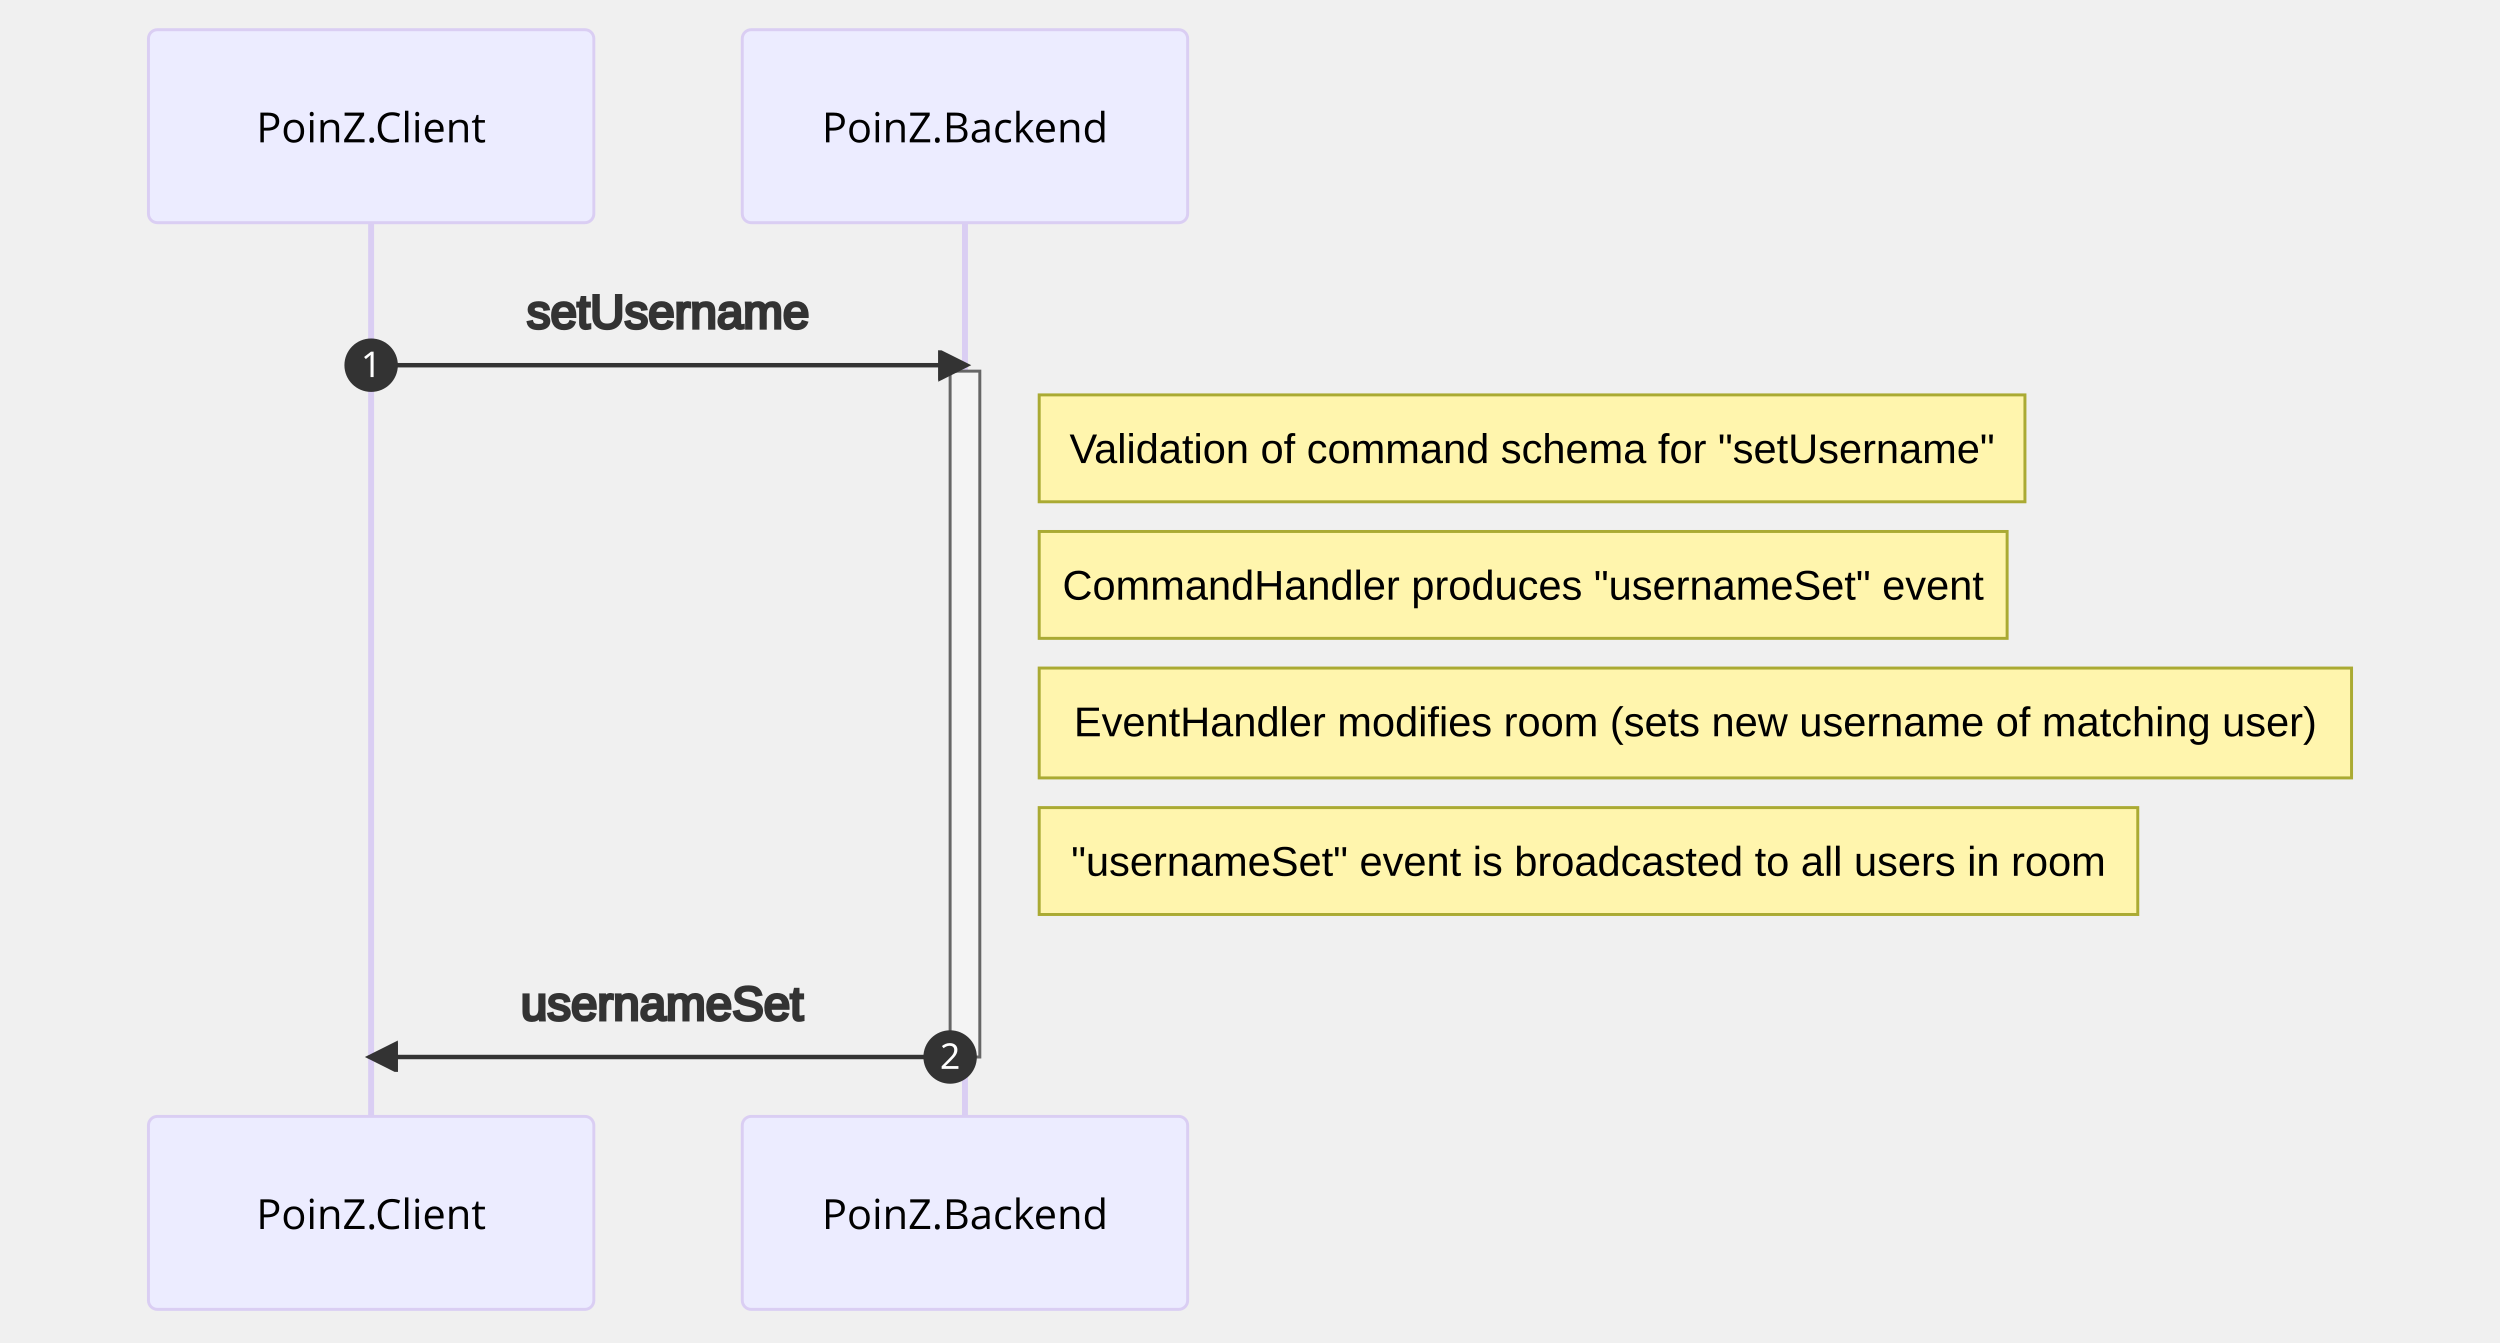
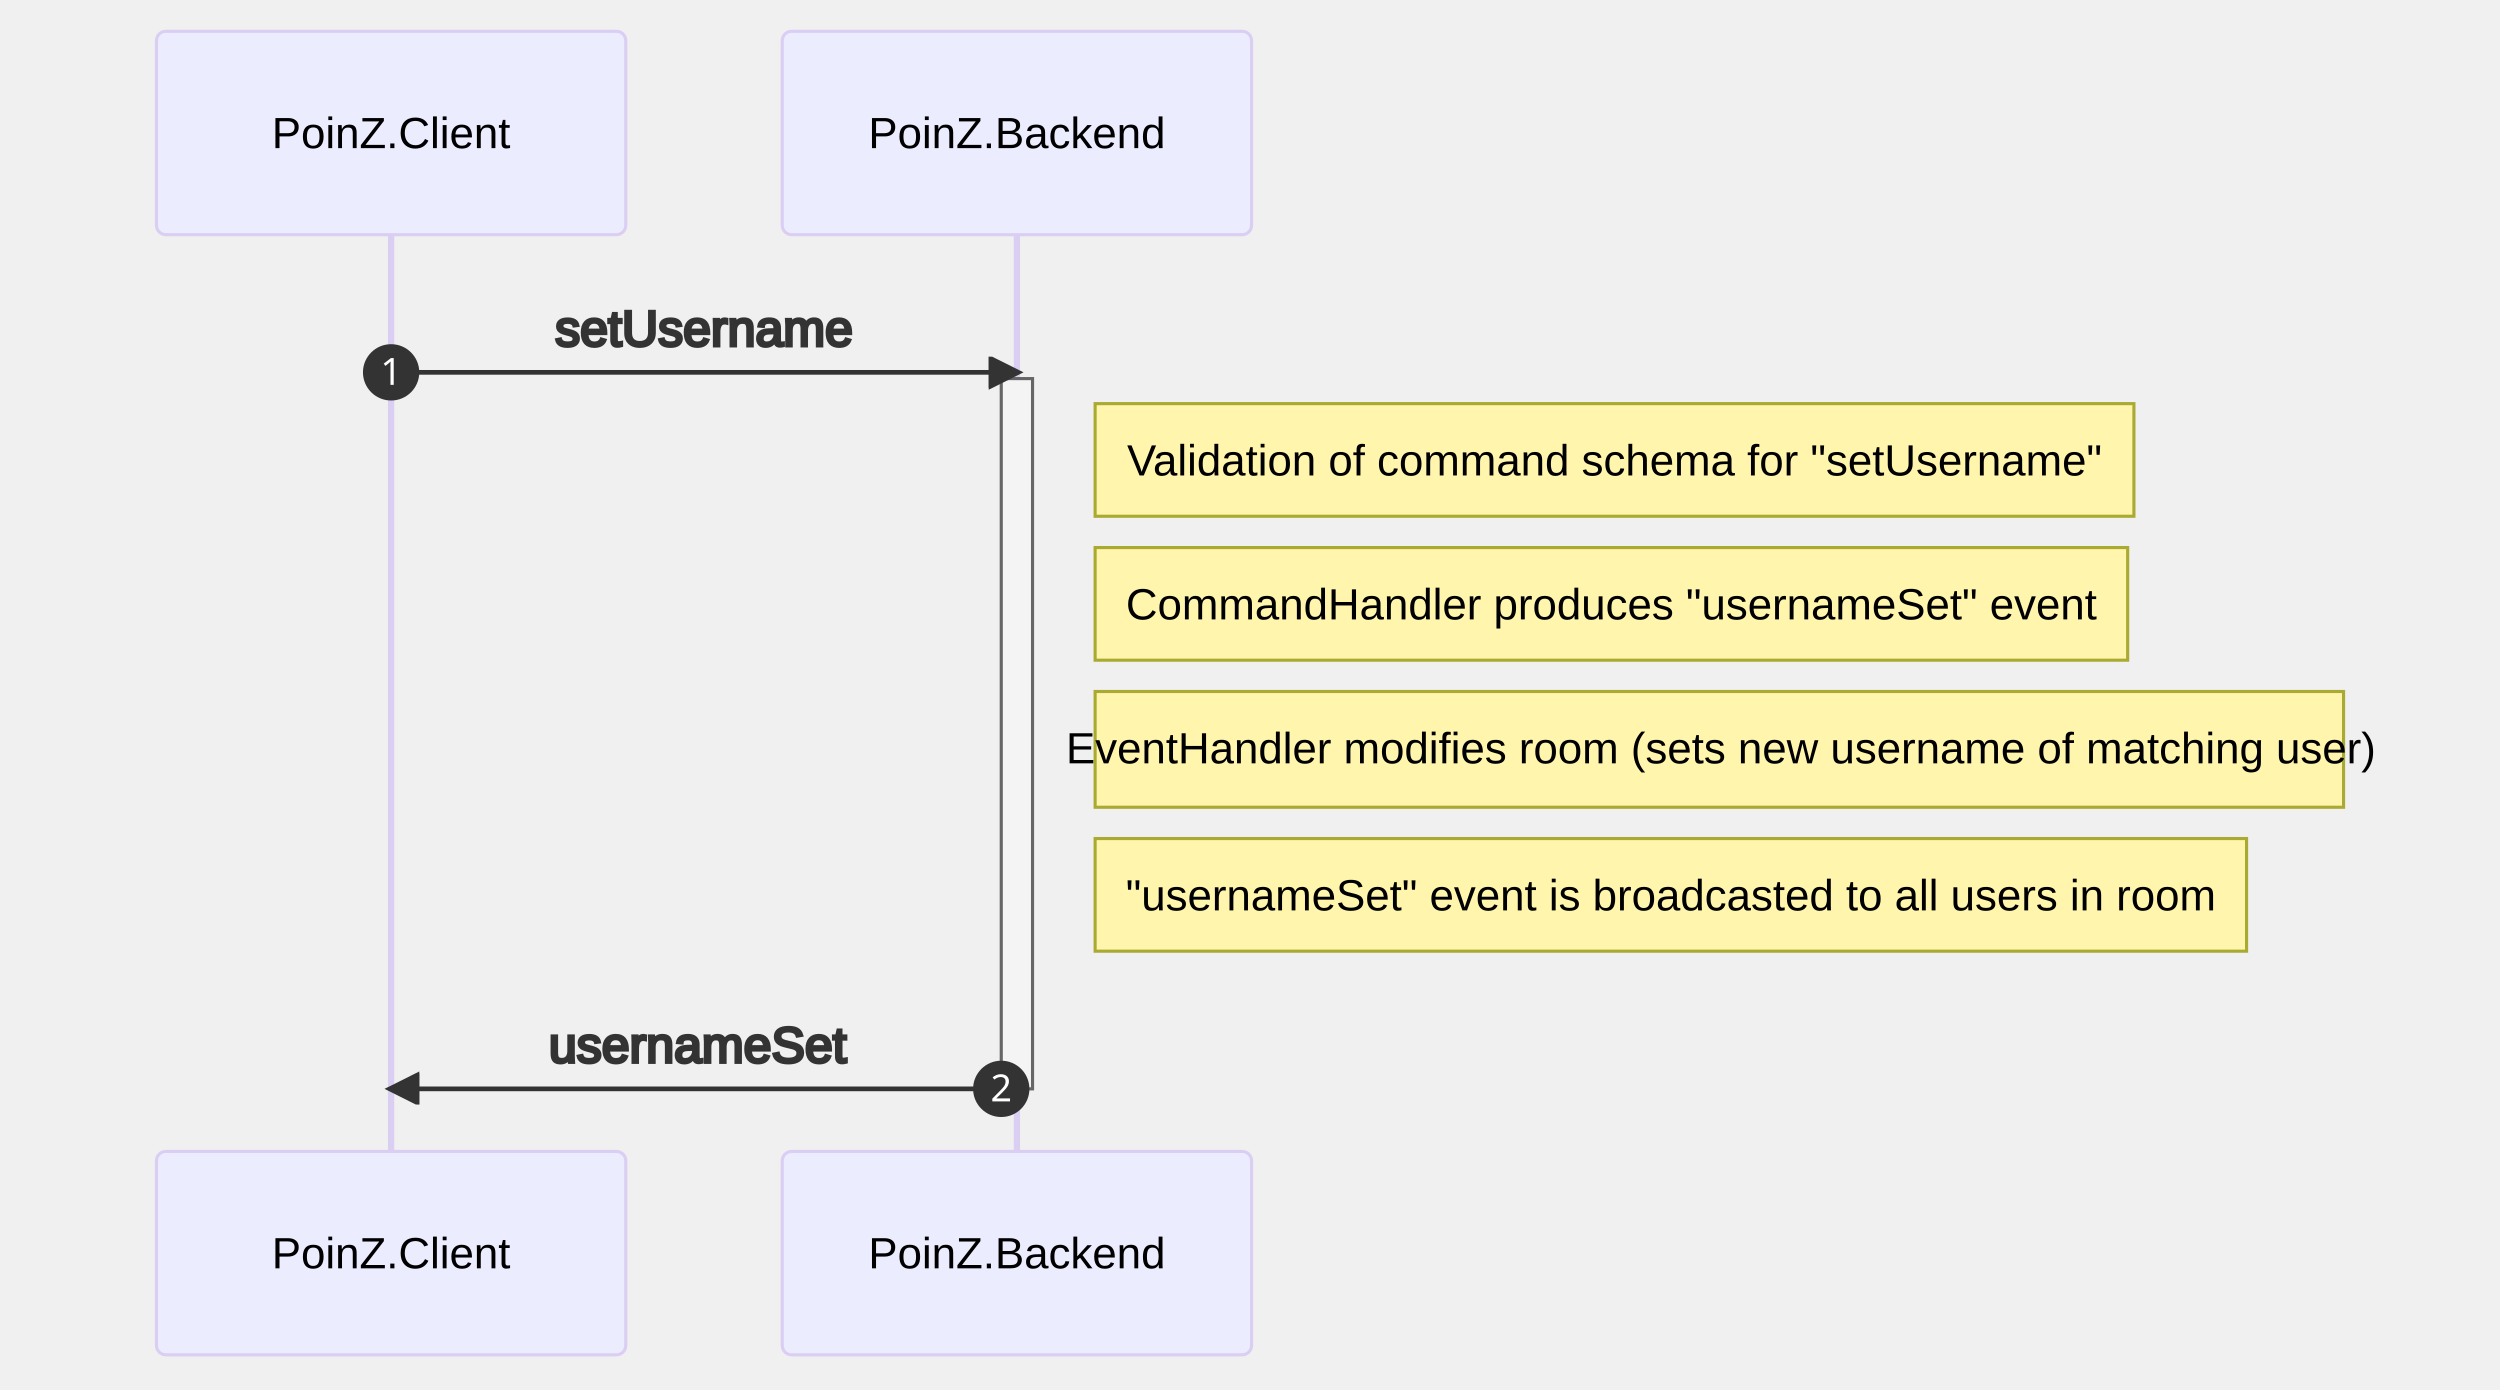
- <svg xmlns="http://www.w3.org/2000/svg" aria-labelledby="chart-title-mermaid-svg chart-desc-mermaid-svg" role="img" viewBox="-50 -10 842 452" style="max-width: 842px;" height="452" width="100%" id="mermaid-svg">
-   <style>#mermaid-svg {font-family:"trebuchet ms",verdana,arial,sans-serif;font-size:16px;fill:#333;}#mermaid-svg .error-icon{fill:#552222;}#mermaid-svg .error-text{fill:#552222;stroke:#552222;}#mermaid-svg .edge-thickness-normal{stroke-width:2px;}#mermaid-svg .edge-thickness-thick{stroke-width:3.5px;}#mermaid-svg .edge-pattern-solid{stroke-dasharray:0;}#mermaid-svg .edge-pattern-dashed{stroke-dasharray:3;}#mermaid-svg .edge-pattern-dotted{stroke-dasharray:2;}#mermaid-svg .marker{fill:#333333;stroke:#333333;}#mermaid-svg .marker.cross{stroke:#333333;}#mermaid-svg svg{font-family:"trebuchet ms",verdana,arial,sans-serif;font-size:16px;}#mermaid-svg .actor{stroke:hsl(259.626, 59.777%, 87.902%);fill:#ECECFF;}#mermaid-svg text.actor&gt;tspan{fill:black;stroke:none;}#mermaid-svg .actor-line{stroke:grey;}#mermaid-svg .messageLine0{stroke-width:1.5;stroke-dasharray:none;stroke:#333;}#mermaid-svg .messageLine1{stroke-width:1.5;stroke-dasharray:2,2;stroke:#333;}#mermaid-svg #arrowhead path{fill:#333;stroke:#333;}#mermaid-svg .sequenceNumber{fill:white;}#mermaid-svg #sequencenumber{fill:#333;}#mermaid-svg #crosshead path{fill:#333;stroke:#333;}#mermaid-svg .messageText{fill:#333;stroke:#333;}#mermaid-svg .labelBox{stroke:hsl(259.626, 59.777%, 87.902%);fill:#ECECFF;}#mermaid-svg .labelText,#mermaid-svg .labelText&gt;tspan{fill:black;stroke:none;}#mermaid-svg .loopText,#mermaid-svg .loopText&gt;tspan{fill:black;stroke:none;}#mermaid-svg .loopLine{stroke-width:2px;stroke-dasharray:2,2;stroke:hsl(259.626, 59.777%, 87.902%);fill:hsl(259.626, 59.777%, 87.902%);}#mermaid-svg .note{stroke:#aaaa33;fill:#fff5ad;}#mermaid-svg .noteText,#mermaid-svg .noteText&gt;tspan{fill:black;stroke:none;}#mermaid-svg .activation0{fill:#f4f4f4;stroke:#666;}#mermaid-svg .activation1{fill:#f4f4f4;stroke:#666;}#mermaid-svg .activation2{fill:#f4f4f4;stroke:#666;}#mermaid-svg .actorPopupMenu{position:absolute;}#mermaid-svg .actorPopupMenuPanel{position:absolute;fill:#ECECFF;box-shadow:0px 8px 16px 0px rgba(0,0,0,0.2);filter:drop-shadow(3px 5px 2px rgb(0 0 0 / 0.4));}#mermaid-svg .actor-man line{stroke:hsl(259.626, 59.777%, 87.902%);fill:#ECECFF;}#mermaid-svg .actor-man circle,#mermaid-svg line{stroke:hsl(259.626, 59.777%, 87.902%);fill:#ECECFF;stroke-width:2px;}#mermaid-svg :root{--mermaid-font-family:"trebuchet ms",verdana,arial,sans-serif;}</style>
+ <svg xmlns="http://www.w3.org/2000/svg" aria-labelledby="chart-title-mermaid-1660977378620 chart-desc-mermaid-1660977378620" role="img" viewBox="-50 -10 799 444" style="max-width: 799px; background-color: white;" height="444" width="100%" id="mermaid-1660977378620">
+   <style>#mermaid-1660977378620 {font-family:"trebuchet ms",verdana,arial,sans-serif;font-size:16px;fill:#333;}#mermaid-1660977378620 .error-icon{fill:#552222;}#mermaid-1660977378620 .error-text{fill:#552222;stroke:#552222;}#mermaid-1660977378620 .edge-thickness-normal{stroke-width:2px;}#mermaid-1660977378620 .edge-thickness-thick{stroke-width:3.5px;}#mermaid-1660977378620 .edge-pattern-solid{stroke-dasharray:0;}#mermaid-1660977378620 .edge-pattern-dashed{stroke-dasharray:3;}#mermaid-1660977378620 .edge-pattern-dotted{stroke-dasharray:2;}#mermaid-1660977378620 .marker{fill:#333333;stroke:#333333;}#mermaid-1660977378620 .marker.cross{stroke:#333333;}#mermaid-1660977378620 svg{font-family:"trebuchet ms",verdana,arial,sans-serif;font-size:16px;}#mermaid-1660977378620 .actor{stroke:hsl(259.626, 59.777%, 87.902%);fill:#ECECFF;}#mermaid-1660977378620 text.actor&gt;tspan{fill:black;stroke:none;}#mermaid-1660977378620 .actor-line{stroke:grey;}#mermaid-1660977378620 .messageLine0{stroke-width:1.5;stroke-dasharray:none;stroke:#333;}#mermaid-1660977378620 .messageLine1{stroke-width:1.5;stroke-dasharray:2,2;stroke:#333;}#mermaid-1660977378620 #arrowhead path{fill:#333;stroke:#333;}#mermaid-1660977378620 .sequenceNumber{fill:white;}#mermaid-1660977378620 #sequencenumber{fill:#333;}#mermaid-1660977378620 #crosshead path{fill:#333;stroke:#333;}#mermaid-1660977378620 .messageText{fill:#333;stroke:#333;}#mermaid-1660977378620 .labelBox{stroke:hsl(259.626, 59.777%, 87.902%);fill:#ECECFF;}#mermaid-1660977378620 .labelText,#mermaid-1660977378620 .labelText&gt;tspan{fill:black;stroke:none;}#mermaid-1660977378620 .loopText,#mermaid-1660977378620 .loopText&gt;tspan{fill:black;stroke:none;}#mermaid-1660977378620 .loopLine{stroke-width:2px;stroke-dasharray:2,2;stroke:hsl(259.626, 59.777%, 87.902%);fill:hsl(259.626, 59.777%, 87.902%);}#mermaid-1660977378620 .note{stroke:#aaaa33;fill:#fff5ad;}#mermaid-1660977378620 .noteText,#mermaid-1660977378620 .noteText&gt;tspan{fill:black;stroke:none;}#mermaid-1660977378620 .activation0{fill:#f4f4f4;stroke:#666;}#mermaid-1660977378620 .activation1{fill:#f4f4f4;stroke:#666;}#mermaid-1660977378620 .activation2{fill:#f4f4f4;stroke:#666;}#mermaid-1660977378620 .actorPopupMenu{position:absolute;}#mermaid-1660977378620 .actorPopupMenuPanel{position:absolute;fill:#ECECFF;box-shadow:0px 8px 16px 0px rgba(0,0,0,0.2);filter:drop-shadow(3px 5px 2px rgb(0 0 0 / 0.4));}#mermaid-1660977378620 .actor-man line{stroke:hsl(259.626, 59.777%, 87.902%);fill:#ECECFF;}#mermaid-1660977378620 .actor-man circle,#mermaid-1660977378620 line{stroke:hsl(259.626, 59.777%, 87.902%);fill:#ECECFF;stroke-width:2px;}#mermaid-1660977378620 :root{--mermaid-font-family:"trebuchet ms",verdana,arial,sans-serif;}</style>
  <g />
  <defs>
    <symbol height="24" width="24" id="computer">
      <path d="M2 2v13h20v-13h-20zm18 11h-16v-9h16v9zm-10.228 6l.466-1h3.524l.467 1h-4.457zm14.228 3h-24l2-6h2.104l-1.33 4h18.45l-1.297-4h2.073l2 6zm-5-10h-14v-7h14v7z" transform="scale(.5)" />
    </symbol>
  </defs>
  <defs>
    <symbol clip-rule="evenodd" fill-rule="evenodd" id="database">
      <path d="M12.258.001l.256.004.255.005.253.008.251.01.249.012.247.015.246.016.242.019.241.02.239.023.236.024.233.027.231.028.229.031.225.032.223.034.22.036.217.038.214.04.211.041.208.043.205.045.201.046.198.048.194.05.191.051.187.053.183.054.18.056.175.057.172.059.168.06.163.061.16.063.155.064.15.066.074.033.073.033.071.034.07.034.069.035.068.035.067.035.066.035.064.036.064.036.062.036.06.036.06.037.058.037.058.037.055.038.055.038.053.038.052.038.051.039.05.039.048.039.047.039.045.04.044.04.043.04.041.04.04.041.039.041.037.041.036.041.034.041.033.042.032.042.03.042.029.042.027.042.026.043.024.043.023.043.021.043.02.043.018.044.017.043.015.044.013.044.012.044.011.045.009.044.007.045.006.045.004.045.002.045.001.045v17l-.001.045-.002.045-.004.045-.006.045-.007.045-.009.044-.011.045-.012.044-.013.044-.015.044-.017.043-.018.044-.02.043-.021.043-.023.043-.024.043-.026.043-.027.042-.029.042-.03.042-.032.042-.033.042-.034.041-.036.041-.037.041-.039.041-.04.041-.041.04-.043.04-.044.04-.045.04-.047.039-.048.039-.05.039-.051.039-.052.038-.053.038-.055.038-.055.038-.058.037-.058.037-.06.037-.06.036-.062.036-.064.036-.064.036-.066.035-.067.035-.068.035-.069.035-.07.034-.071.034-.073.033-.074.033-.15.066-.155.064-.16.063-.163.061-.168.06-.172.059-.175.057-.18.056-.183.054-.187.053-.191.051-.194.05-.198.048-.201.046-.205.045-.208.043-.211.041-.214.04-.217.038-.22.036-.223.034-.225.032-.229.031-.231.028-.233.027-.236.024-.239.023-.241.02-.242.019-.246.016-.247.015-.249.012-.251.01-.253.008-.255.005-.256.004-.258.001-.258-.001-.256-.004-.255-.005-.253-.008-.251-.01-.249-.012-.247-.015-.245-.016-.243-.019-.241-.02-.238-.023-.236-.024-.234-.027-.231-.028-.228-.031-.226-.032-.223-.034-.22-.036-.217-.038-.214-.04-.211-.041-.208-.043-.204-.045-.201-.046-.198-.048-.195-.05-.19-.051-.187-.053-.184-.054-.179-.056-.176-.057-.172-.059-.167-.06-.164-.061-.159-.063-.155-.064-.151-.066-.074-.033-.072-.033-.072-.034-.07-.034-.069-.035-.068-.035-.067-.035-.066-.035-.064-.036-.063-.036-.062-.036-.061-.036-.06-.037-.058-.037-.057-.037-.056-.038-.055-.038-.053-.038-.052-.038-.051-.039-.049-.039-.049-.039-.046-.039-.046-.04-.044-.04-.043-.04-.041-.04-.04-.041-.039-.041-.037-.041-.036-.041-.034-.041-.033-.042-.032-.042-.03-.042-.029-.042-.027-.042-.026-.043-.024-.043-.023-.043-.021-.043-.02-.043-.018-.044-.017-.043-.015-.044-.013-.044-.012-.044-.011-.045-.009-.044-.007-.045-.006-.045-.004-.045-.002-.045-.001-.045v-17l.001-.045.002-.045.004-.045.006-.045.007-.045.009-.044.011-.045.012-.044.013-.044.015-.044.017-.043.018-.044.02-.043.021-.043.023-.043.024-.043.026-.043.027-.042.029-.042.03-.042.032-.042.033-.042.034-.041.036-.041.037-.041.039-.041.04-.041.041-.04.043-.04.044-.04.046-.04.046-.039.049-.039.049-.039.051-.039.052-.038.053-.038.055-.038.056-.038.057-.037.058-.037.06-.037.061-.036.062-.036.063-.036.064-.036.066-.035.067-.035.068-.035.069-.035.07-.034.072-.034.072-.033.074-.033.151-.066.155-.064.159-.063.164-.061.167-.06.172-.059.176-.057.179-.056.184-.054.187-.053.19-.051.195-.05.198-.048.201-.046.204-.045.208-.043.211-.041.214-.04.217-.038.22-.036.223-.034.226-.032.228-.031.231-.028.234-.027.236-.024.238-.023.241-.02.243-.019.245-.016.247-.015.249-.012.251-.01.253-.008.255-.005.256-.004.258-.001.258.001zm-9.258 20.499v.01l.001.021.003.021.004.022.005.021.006.022.007.022.009.023.01.022.011.023.012.023.013.023.015.023.016.024.017.023.018.024.019.024.021.024.022.025.023.024.024.025.052.049.056.05.061.051.066.051.07.051.075.051.079.052.084.052.088.052.092.052.097.052.102.051.105.052.11.052.114.051.119.051.123.051.127.05.131.05.135.05.139.048.144.049.147.047.152.047.155.047.16.045.163.045.167.043.171.043.176.041.178.041.183.039.187.039.19.037.194.035.197.035.202.033.204.031.209.03.212.029.216.027.219.025.222.024.226.021.23.02.233.018.236.016.24.015.243.012.246.01.249.008.253.005.256.004.259.001.26-.001.257-.004.254-.005.25-.008.247-.011.244-.012.241-.014.237-.016.233-.018.231-.021.226-.021.224-.024.22-.026.216-.027.212-.028.21-.031.205-.031.202-.034.198-.034.194-.036.191-.037.187-.039.183-.04.179-.04.175-.042.172-.043.168-.044.163-.045.16-.046.155-.046.152-.047.148-.048.143-.049.139-.049.136-.05.131-.05.126-.05.123-.051.118-.052.114-.051.11-.052.106-.052.101-.052.096-.052.092-.052.088-.053.083-.051.079-.052.074-.052.07-.051.065-.051.06-.051.056-.05.051-.05.023-.024.023-.025.021-.024.02-.024.019-.024.018-.024.017-.024.015-.023.014-.024.013-.023.012-.023.01-.023.01-.022.008-.022.006-.022.006-.022.004-.022.004-.021.001-.021.001-.021v-4.127l-.077.055-.08.053-.083.054-.085.053-.087.052-.09.052-.093.051-.095.05-.097.05-.1.049-.102.049-.105.048-.106.047-.109.047-.111.046-.114.045-.115.045-.118.044-.12.043-.122.042-.124.042-.126.041-.128.04-.13.04-.132.038-.134.038-.135.037-.138.037-.139.035-.142.035-.143.034-.144.033-.147.032-.148.031-.15.03-.151.03-.153.029-.154.027-.156.027-.158.026-.159.025-.161.024-.162.023-.163.022-.165.021-.166.02-.167.019-.169.018-.169.017-.171.016-.173.015-.173.014-.175.013-.175.012-.177.011-.178.01-.179.008-.179.008-.181.006-.182.005-.182.004-.184.003-.184.002h-.37l-.184-.002-.184-.003-.182-.004-.182-.005-.181-.006-.179-.008-.179-.008-.178-.01-.176-.011-.176-.012-.175-.013-.173-.014-.172-.015-.171-.016-.17-.017-.169-.018-.167-.019-.166-.02-.165-.021-.163-.022-.162-.023-.161-.024-.159-.025-.157-.026-.156-.027-.155-.027-.153-.029-.151-.03-.15-.03-.148-.031-.146-.032-.145-.033-.143-.034-.141-.035-.14-.035-.137-.037-.136-.037-.134-.038-.132-.038-.13-.04-.128-.04-.126-.041-.124-.042-.122-.042-.12-.044-.117-.043-.116-.045-.113-.045-.112-.046-.109-.047-.106-.047-.105-.048-.102-.049-.1-.049-.097-.05-.095-.05-.093-.052-.09-.051-.087-.052-.085-.053-.083-.054-.08-.054-.077-.054v4.127zm0-5.654v.011l.001.021.003.021.004.021.005.022.006.022.007.022.009.022.01.022.011.023.012.023.013.023.015.024.016.023.017.024.018.024.019.024.021.024.022.024.023.025.024.024.052.05.056.05.061.05.066.051.07.051.075.052.079.051.084.052.088.052.092.052.097.052.102.052.105.052.11.051.114.051.119.052.123.05.127.051.131.05.135.049.139.049.144.048.147.048.152.047.155.046.16.045.163.045.167.044.171.042.176.042.178.04.183.04.187.038.19.037.194.036.197.034.202.033.204.032.209.03.212.028.216.027.219.025.222.024.226.022.23.02.233.018.236.016.24.014.243.012.246.01.249.008.253.006.256.003.259.001.26-.001.257-.003.254-.006.25-.008.247-.01.244-.012.241-.015.237-.016.233-.018.231-.02.226-.022.224-.024.22-.025.216-.027.212-.029.21-.03.205-.032.202-.033.198-.035.194-.036.191-.037.187-.039.183-.039.179-.041.175-.042.172-.043.168-.044.163-.045.16-.045.155-.047.152-.047.148-.048.143-.048.139-.05.136-.049.131-.05.126-.051.123-.051.118-.051.114-.052.11-.052.106-.052.101-.052.096-.052.092-.052.088-.052.083-.052.079-.052.074-.051.07-.052.065-.051.06-.05.056-.051.051-.049.023-.025.023-.024.021-.025.02-.024.019-.024.018-.024.017-.024.015-.023.014-.023.013-.024.012-.022.01-.023.01-.023.008-.022.006-.022.006-.022.004-.021.004-.022.001-.021.001-.021v-4.139l-.077.054-.08.054-.083.054-.085.052-.087.053-.09.051-.093.051-.095.051-.097.05-.1.049-.102.049-.105.048-.106.047-.109.047-.111.046-.114.045-.115.044-.118.044-.12.044-.122.042-.124.042-.126.041-.128.04-.13.039-.132.039-.134.038-.135.037-.138.036-.139.036-.142.035-.143.033-.144.033-.147.033-.148.031-.15.03-.151.03-.153.028-.154.028-.156.027-.158.026-.159.025-.161.024-.162.023-.163.022-.165.021-.166.02-.167.019-.169.018-.169.017-.171.016-.173.015-.173.014-.175.013-.175.012-.177.011-.178.009-.179.009-.179.007-.181.007-.182.005-.182.004-.184.003-.184.002h-.37l-.184-.002-.184-.003-.182-.004-.182-.005-.181-.007-.179-.007-.179-.009-.178-.009-.176-.011-.176-.012-.175-.013-.173-.014-.172-.015-.171-.016-.17-.017-.169-.018-.167-.019-.166-.02-.165-.021-.163-.022-.162-.023-.161-.024-.159-.025-.157-.026-.156-.027-.155-.028-.153-.028-.151-.03-.15-.03-.148-.031-.146-.033-.145-.033-.143-.033-.141-.035-.14-.036-.137-.036-.136-.037-.134-.038-.132-.039-.13-.039-.128-.04-.126-.041-.124-.042-.122-.043-.12-.043-.117-.044-.116-.044-.113-.046-.112-.046-.109-.046-.106-.047-.105-.048-.102-.049-.1-.049-.097-.05-.095-.051-.093-.051-.09-.051-.087-.053-.085-.052-.083-.054-.08-.054-.077-.054v4.139zm0-5.666v.011l.001.02.003.022.004.021.005.022.006.021.007.022.009.023.01.022.011.023.012.023.013.023.015.023.016.024.017.024.018.023.019.024.021.025.022.024.023.024.024.025.052.05.056.05.061.05.066.051.07.051.075.052.079.051.084.052.088.052.092.052.097.052.102.052.105.051.11.052.114.051.119.051.123.051.127.05.131.05.135.05.139.049.144.048.147.048.152.047.155.046.16.045.163.045.167.043.171.043.176.042.178.04.183.04.187.038.19.037.194.036.197.034.202.033.204.032.209.03.212.028.216.027.219.025.222.024.226.021.23.02.233.018.236.017.24.014.243.012.246.01.249.008.253.006.256.003.259.001.26-.001.257-.003.254-.006.25-.008.247-.01.244-.013.241-.014.237-.016.233-.018.231-.02.226-.022.224-.024.22-.025.216-.027.212-.029.21-.03.205-.032.202-.033.198-.035.194-.036.191-.037.187-.039.183-.039.179-.041.175-.042.172-.043.168-.044.163-.045.16-.045.155-.047.152-.047.148-.048.143-.049.139-.049.136-.049.131-.051.126-.05.123-.051.118-.052.114-.051.11-.052.106-.052.101-.052.096-.052.092-.052.088-.052.083-.052.079-.052.074-.052.07-.051.065-.051.06-.051.056-.05.051-.049.023-.025.023-.025.021-.024.02-.024.019-.024.018-.024.017-.024.015-.023.014-.024.013-.023.012-.023.01-.022.01-.023.008-.022.006-.022.006-.022.004-.022.004-.021.001-.021.001-.021v-4.153l-.077.054-.08.054-.083.053-.085.053-.087.053-.09.051-.093.051-.095.051-.097.05-.1.049-.102.048-.105.048-.106.048-.109.046-.111.046-.114.046-.115.044-.118.044-.12.043-.122.043-.124.042-.126.041-.128.04-.13.039-.132.039-.134.038-.135.037-.138.036-.139.036-.142.034-.143.034-.144.033-.147.032-.148.032-.15.03-.151.03-.153.028-.154.028-.156.027-.158.026-.159.024-.161.024-.162.023-.163.023-.165.021-.166.02-.167.019-.169.018-.169.017-.171.016-.173.015-.173.014-.175.013-.175.012-.177.01-.178.01-.179.009-.179.007-.181.006-.182.006-.182.004-.184.003-.184.001-.185.001-.185-.001-.184-.001-.184-.003-.182-.004-.182-.006-.181-.006-.179-.007-.179-.009-.178-.01-.176-.01-.176-.012-.175-.013-.173-.014-.172-.015-.171-.016-.17-.017-.169-.018-.167-.019-.166-.02-.165-.021-.163-.023-.162-.023-.161-.024-.159-.024-.157-.026-.156-.027-.155-.028-.153-.028-.151-.03-.15-.03-.148-.032-.146-.032-.145-.033-.143-.034-.141-.034-.14-.036-.137-.036-.136-.037-.134-.038-.132-.039-.13-.039-.128-.041-.126-.041-.124-.041-.122-.043-.12-.043-.117-.044-.116-.044-.113-.046-.112-.046-.109-.046-.106-.048-.105-.048-.102-.048-.1-.05-.097-.049-.095-.051-.093-.051-.09-.052-.087-.052-.085-.053-.083-.053-.08-.054-.077-.054v4.153zm8.74-8.179l-.257.004-.254.005-.25.008-.247.011-.244.012-.241.014-.237.016-.233.018-.231.021-.226.022-.224.023-.22.026-.216.027-.212.028-.21.031-.205.032-.202.033-.198.034-.194.036-.191.038-.187.038-.183.04-.179.041-.175.042-.172.043-.168.043-.163.045-.16.046-.155.046-.152.048-.148.048-.143.048-.139.049-.136.05-.131.05-.126.051-.123.051-.118.051-.114.052-.11.052-.106.052-.101.052-.096.052-.092.052-.088.052-.083.052-.079.052-.074.051-.07.052-.065.051-.06.05-.056.05-.051.05-.023.025-.023.024-.021.024-.02.025-.019.024-.018.024-.017.023-.015.024-.014.023-.013.023-.012.023-.01.023-.01.022-.008.022-.006.023-.006.021-.004.022-.004.021-.001.021-.001.021.001.021.001.021.004.021.004.022.006.021.006.023.008.022.01.022.01.023.012.023.013.023.014.023.015.024.017.023.018.024.019.024.02.025.021.024.023.024.023.025.051.05.056.05.06.05.065.051.07.052.074.051.079.052.083.052.088.052.092.052.096.052.101.052.106.052.11.052.114.052.118.051.123.051.126.051.131.05.136.05.139.049.143.048.148.048.152.048.155.046.16.046.163.045.168.043.172.043.175.042.179.041.183.04.187.038.191.038.194.036.198.034.202.033.205.032.21.031.212.028.216.027.22.026.224.023.226.022.231.021.233.018.237.016.241.014.244.012.247.011.25.008.254.005.257.004.26.001.26-.001.257-.004.254-.005.25-.008.247-.011.244-.012.241-.014.237-.016.233-.018.231-.021.226-.022.224-.023.22-.026.216-.027.212-.028.21-.031.205-.032.202-.033.198-.034.194-.036.191-.038.187-.038.183-.04.179-.041.175-.042.172-.043.168-.043.163-.045.16-.046.155-.046.152-.048.148-.048.143-.048.139-.049.136-.05.131-.05.126-.051.123-.051.118-.051.114-.052.11-.052.106-.052.101-.052.096-.052.092-.052.088-.052.083-.052.079-.052.074-.051.07-.052.065-.051.06-.05.056-.05.051-.05.023-.025.023-.024.021-.024.02-.025.019-.024.018-.024.017-.023.015-.024.014-.023.013-.023.012-.023.01-.023.01-.022.008-.022.006-.023.006-.021.004-.022.004-.021.001-.021.001-.021-.001-.021-.001-.021-.004-.021-.004-.022-.006-.021-.006-.023-.008-.022-.01-.022-.01-.023-.012-.023-.013-.023-.014-.023-.015-.024-.017-.023-.018-.024-.019-.024-.02-.025-.021-.024-.023-.024-.023-.025-.051-.05-.056-.05-.06-.05-.065-.051-.07-.052-.074-.051-.079-.052-.083-.052-.088-.052-.092-.052-.096-.052-.101-.052-.106-.052-.11-.052-.114-.052-.118-.051-.123-.051-.126-.051-.131-.05-.136-.05-.139-.049-.143-.048-.148-.048-.152-.048-.155-.046-.16-.046-.163-.045-.168-.043-.172-.043-.175-.042-.179-.041-.183-.04-.187-.038-.191-.038-.194-.036-.198-.034-.202-.033-.205-.032-.21-.031-.212-.028-.216-.027-.22-.026-.224-.023-.226-.022-.231-.021-.233-.018-.237-.016-.241-.014-.244-.012-.247-.011-.25-.008-.254-.005-.257-.004-.26-.001-.26.001z" transform="scale(.5)" />
    </symbol>
  </defs>
  <defs>
    <symbol height="24" width="24" id="clock">
      <path d="M12 2c5.514 0 10 4.486 10 10s-4.486 10-10 10-10-4.486-10-10 4.486-10 10-10zm0-2c-6.627 0-12 5.373-12 12s5.373 12 12 12 12-5.373 12-12-5.373-12-12-12zm5.848 12.459c.202.038.202.333.001.372-1.907.361-6.045 1.111-6.547 1.111-.719 0-1.301-.582-1.301-1.301 0-.512.77-5.447 1.125-7.445.034-.192.312-.181.343.014l.985 6.238 5.394 1.011z" transform="scale(.5)" />
    </symbol>
  </defs>
  <g>
-     <line stroke="#999" stroke-width="0.5px" class="200" y2="386" x2="75" y1="5" x1="75" id="actor0" />
+     <line stroke="#999" stroke-width="0.5px" class="200" y2="378" x2="75" y1="5" x1="75" id="actor0" />
    <g id="root-0">
      <rect class="actor" ry="3" rx="3" height="65" width="150" stroke="#666" fill="#eaeaea" y="0" x="0" />
-       <text style="text-anchor: middle; font-size: 14px; font-weight: 400; font-family: &quot;Open Sans&quot;, sans-serif;" class="actor" alignment-baseline="central" dominant-baseline="central" y="32.5" x="75">
+       <text style="text-anchor: middle; font-size: 14px; font-weight: 400;" class="actor" alignment-baseline="central" dominant-baseline="central" y="32.5" x="75">
        <tspan dy="0" x="75">PoinZ.Client</tspan>
      </text>
    </g>
  </g>
  <g>
-     <line stroke="#999" stroke-width="0.5px" class="200" y2="386" x2="275" y1="5" x1="275" id="actor1" />
+     <line stroke="#999" stroke-width="0.5px" class="200" y2="378" x2="275" y1="5" x1="275" id="actor1" />
    <g id="root-1">
      <rect class="actor" ry="3" rx="3" height="65" width="150" stroke="#666" fill="#eaeaea" y="0" x="200" />
-       <text style="text-anchor: middle; font-size: 14px; font-weight: 400; font-family: &quot;Open Sans&quot;, sans-serif;" class="actor" alignment-baseline="central" dominant-baseline="central" y="32.5" x="275">
+       <text style="text-anchor: middle; font-size: 14px; font-weight: 400;" class="actor" alignment-baseline="central" dominant-baseline="central" y="32.5" x="275">
        <tspan dy="0" x="275">PoinZ.Backend</tspan>
      </text>
    </g>
  </g>
  <defs>
    <marker orient="auto" markerHeight="12" markerWidth="12" markerUnits="userSpaceOnUse" refY="5" refX="9" id="arrowhead">
      <path d="M 0 0 L 10 5 L 0 10 z" />
    </marker>
  </defs>
  <defs>
    <marker refY="4" refX="16" orient="auto" markerHeight="8" markerWidth="15" id="crosshead">
      <path style="stroke-dasharray: 0, 0;" d="M 9,2 V 6 L16,4 Z" stroke-width="1px" stroke="#000000" fill="black" />
      <path style="stroke-dasharray: 0, 0;" d="M 0,1 L 6,7 M 6,1 L 0,7" stroke-width="1px" stroke="#000000" fill="none" />
    </marker>
  </defs>
  <defs>
    <marker orient="auto" markerHeight="28" markerWidth="20" refY="7" refX="18" id="filled-head">
      <path d="M 18,7 L9,13 L14,7 L9,1 Z" />
    </marker>
  </defs>
  <defs>
    <marker orient="auto" markerHeight="40" markerWidth="60" refY="15" refX="15" id="sequencenumber">
      <circle r="6" cy="15" cx="15" />
    </marker>
  </defs>
  <g>
-     <rect class="activation0" ry="0" rx="0" height="231" width="10" stroke="#666" fill="#EDF2AE" y="115" x="270" />
+     <rect class="activation0" ry="0" rx="0" height="227" width="10" stroke="#666" fill="#EDF2AE" y="111" x="270" />
  </g>
  <g>
-     <rect class="note" ry="0" rx="0" height="36" width="332" stroke="#666" fill="#EDF2AE" y="123" x="300" />
-     <text style="font-family: &quot;trebuchet ms&quot;, verdana, arial, sans-serif; font-size: 14px; font-weight: 400;" dy="1em" class="noteText" alignment-baseline="middle" dominant-baseline="middle" text-anchor="middle" y="128" x="466">
+     <rect class="note" ry="0" rx="0" height="36" width="332" stroke="#666" fill="#EDF2AE" y="119" x="300" />
+     <text style="font-size: 14px; font-weight: 400;" dy="1em" class="noteText" alignment-baseline="middle" dominant-baseline="middle" text-anchor="middle" y="124" x="466">
      <tspan x="466">Validation of command schema for "setUsername"</tspan>
    </text>
  </g>
  <g>
-     <rect class="note" ry="0" rx="0" height="36" width="326" stroke="#666" fill="#EDF2AE" y="169" x="300" />
-     <text style="font-family: &quot;trebuchet ms&quot;, verdana, arial, sans-serif; font-size: 14px; font-weight: 400;" dy="1em" class="noteText" alignment-baseline="middle" dominant-baseline="middle" text-anchor="middle" y="174" x="463">
-       <tspan x="463">CommandHandler produces "usernameSet" event</tspan>
+     <rect class="note" ry="0" rx="0" height="36" width="330" stroke="#666" fill="#EDF2AE" y="165" x="300" />
+     <text style="font-size: 14px; font-weight: 400;" dy="1em" class="noteText" alignment-baseline="middle" dominant-baseline="middle" text-anchor="middle" y="170" x="465">
+       <tspan x="465">CommandHandler produces "usernameSet" event</tspan>
    </text>
  </g>
  <g>
-     <rect class="note" ry="0" rx="0" height="37" width="442" stroke="#666" fill="#EDF2AE" y="215" x="300" />
-     <text style="font-family: &quot;trebuchet ms&quot;, verdana, arial, sans-serif; font-size: 14px; font-weight: 400;" dy="1em" class="noteText" alignment-baseline="middle" dominant-baseline="middle" text-anchor="middle" y="220" x="521">
-       <tspan x="521">EventHandler modifies room (sets new username of matching user)</tspan>
+     <rect class="note" ry="0" rx="0" height="37" width="399" stroke="#666" fill="#EDF2AE" y="211" x="300" />
+     <text style="font-size: 14px; font-weight: 400;" dy="1em" class="noteText" alignment-baseline="middle" dominant-baseline="middle" text-anchor="middle" y="216" x="500">
+       <tspan x="500">EventHandler modifies room (sets new username of matching user)</tspan>
    </text>
  </g>
  <g>
-     <rect class="note" ry="0" rx="0" height="36" width="370" stroke="#666" fill="#EDF2AE" y="262" x="300" />
-     <text style="font-family: &quot;trebuchet ms&quot;, verdana, arial, sans-serif; font-size: 14px; font-weight: 400;" dy="1em" class="noteText" alignment-baseline="middle" dominant-baseline="middle" text-anchor="middle" y="267" x="485">
-       <tspan x="485">"usernameSet" event is broadcasted to all users in room</tspan>
+     <rect class="note" ry="0" rx="0" height="36" width="368" stroke="#666" fill="#EDF2AE" y="258" x="300" />
+     <text style="font-size: 14px; font-weight: 400;" dy="1em" class="noteText" alignment-baseline="middle" dominant-baseline="middle" text-anchor="middle" y="263" x="484">
+       <tspan x="484">"usernameSet" event is broadcasted to all users in room</tspan>
    </text>
  </g>
-   <text style="font-family: &quot;trebuchet ms&quot;, verdana, arial, sans-serif; font-size: 16px; font-weight: 400;" dy="1em" class="messageText" alignment-baseline="middle" dominant-baseline="middle" text-anchor="middle" y="80" x="175">setUsername</text>
-   <line style="fill: none;" marker-start="url(#sequencenumber)" marker-end="url(#arrowhead)" stroke="none" stroke-width="2" class="messageLine0" y2="113" x2="275" y1="113" x1="75" />
-   <text class="sequenceNumber" textLength="16px" text-anchor="middle" font-size="12px" font-family="sans-serif" y="117" x="75">1</text>
-   <text style="font-family: &quot;trebuchet ms&quot;, verdana, arial, sans-serif; font-size: 16px; font-weight: 400;" dy="1em" class="messageText" alignment-baseline="middle" dominant-baseline="middle" text-anchor="middle" y="313" x="173">usernameSet</text>
-   <line style="fill: none;" marker-start="url(#sequencenumber)" marker-end="url(#arrowhead)" stroke="none" stroke-width="2" class="messageLine0" y2="346" x2="75" y1="346" x1="270" />
-   <text class="sequenceNumber" textLength="16px" text-anchor="middle" font-size="12px" font-family="sans-serif" y="350" x="270">2</text>
+   <text style="font-size: 16px; font-weight: 400;" dy="1em" class="messageText" alignment-baseline="middle" dominant-baseline="middle" text-anchor="middle" y="80" x="175">setUsername</text>
+   <line style="fill: none;" marker-start="url(#sequencenumber)" marker-end="url(#arrowhead)" stroke="none" stroke-width="2" class="messageLine0" y2="109" x2="275" y1="109" x1="75" />
+   <text class="sequenceNumber" text-anchor="middle" font-size="12px" font-family="sans-serif" y="113" x="75">1</text>
+   <text style="font-size: 16px; font-weight: 400;" dy="1em" class="messageText" alignment-baseline="middle" dominant-baseline="middle" text-anchor="middle" y="309" x="173">usernameSet</text>
+   <line style="fill: none;" marker-start="url(#sequencenumber)" marker-end="url(#arrowhead)" stroke="none" stroke-width="2" class="messageLine0" y2="338" x2="75" y1="338" x1="270" />
+   <text class="sequenceNumber" text-anchor="middle" font-size="12px" font-family="sans-serif" y="342" x="270">2</text>
  <g>
-     <rect class="actor" ry="3" rx="3" height="65" width="150" stroke="#666" fill="#eaeaea" y="366" x="0" />
-     <text style="text-anchor: middle; font-size: 14px; font-weight: 400; font-family: &quot;Open Sans&quot;, sans-serif;" class="actor" alignment-baseline="central" dominant-baseline="central" y="398.5" x="75">
+     <rect class="actor" ry="3" rx="3" height="65" width="150" stroke="#666" fill="#eaeaea" y="358" x="0" />
+     <text style="text-anchor: middle; font-size: 14px; font-weight: 400;" class="actor" alignment-baseline="central" dominant-baseline="central" y="390.5" x="75">
      <tspan dy="0" x="75">PoinZ.Client</tspan>
    </text>
  </g>
  <g>
-     <rect class="actor" ry="3" rx="3" height="65" width="150" stroke="#666" fill="#eaeaea" y="366" x="200" />
-     <text style="text-anchor: middle; font-size: 14px; font-weight: 400; font-family: &quot;Open Sans&quot;, sans-serif;" class="actor" alignment-baseline="central" dominant-baseline="central" y="398.5" x="275">
+     <rect class="actor" ry="3" rx="3" height="65" width="150" stroke="#666" fill="#eaeaea" y="358" x="200" />
+     <text style="text-anchor: middle; font-size: 14px; font-weight: 400;" class="actor" alignment-baseline="central" dominant-baseline="central" y="390.5" x="275">
      <tspan dy="0" x="275">PoinZ.Backend</tspan>
    </text>
  </g>
</svg>
